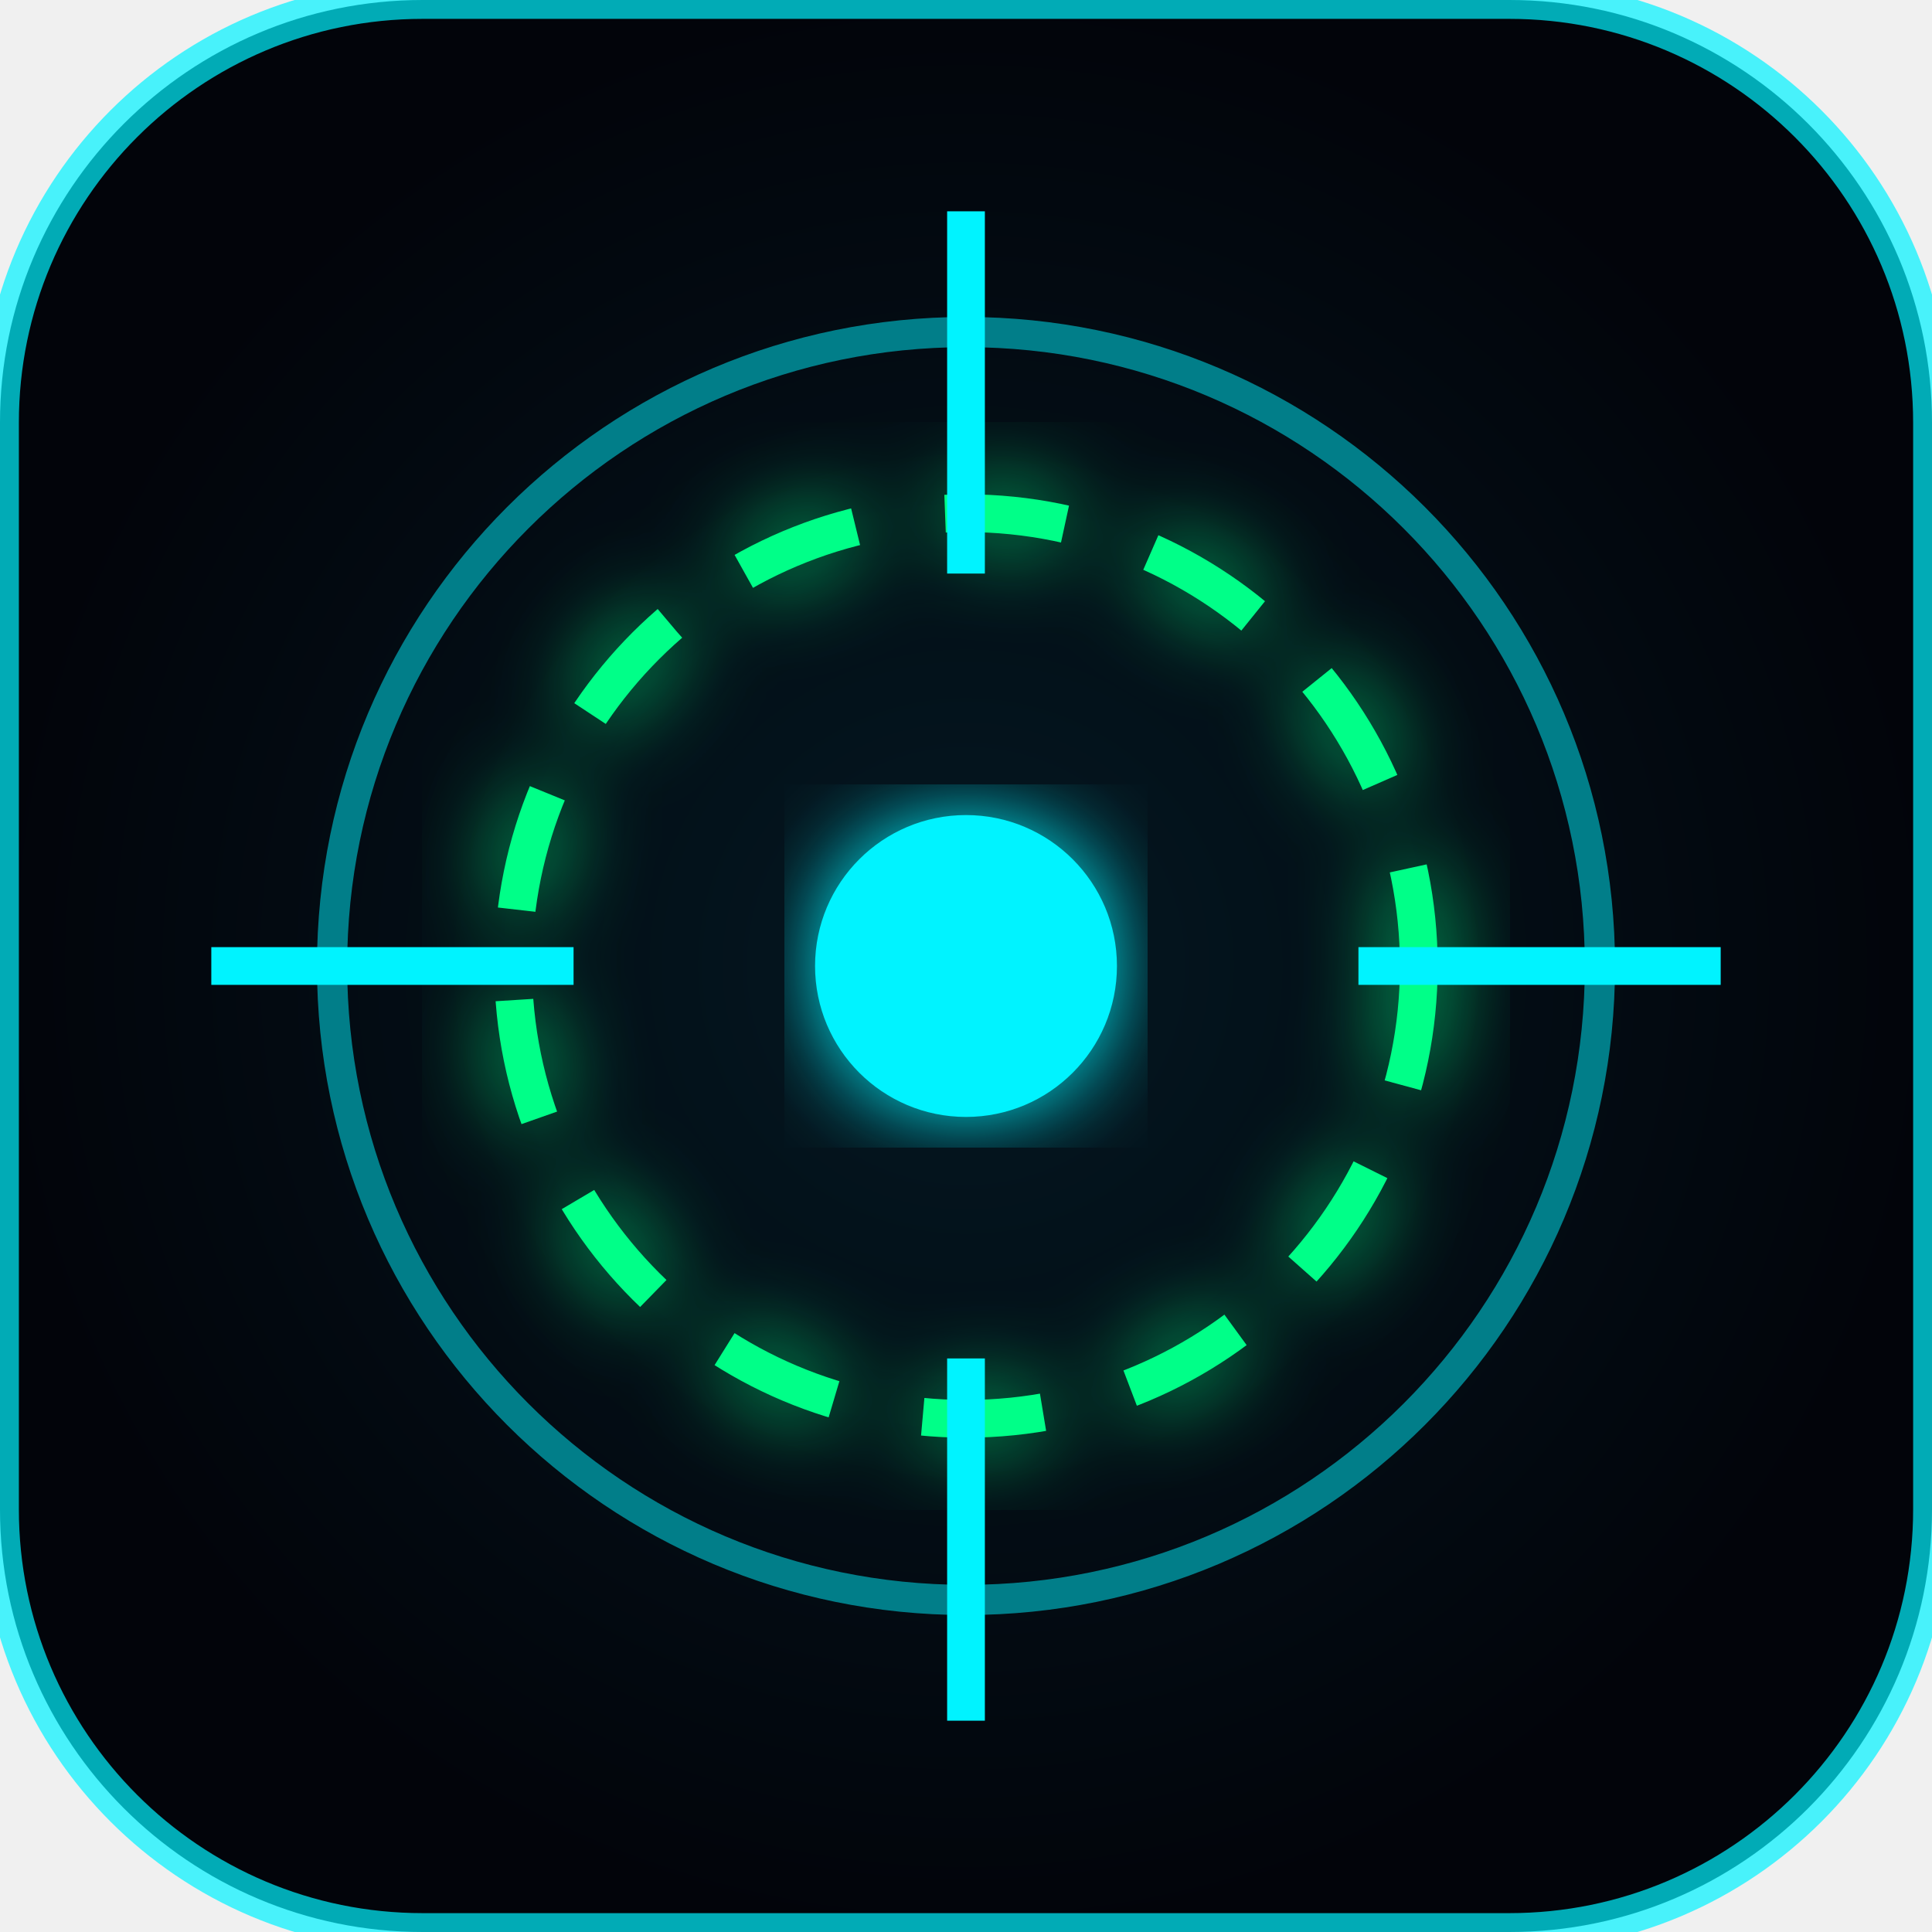
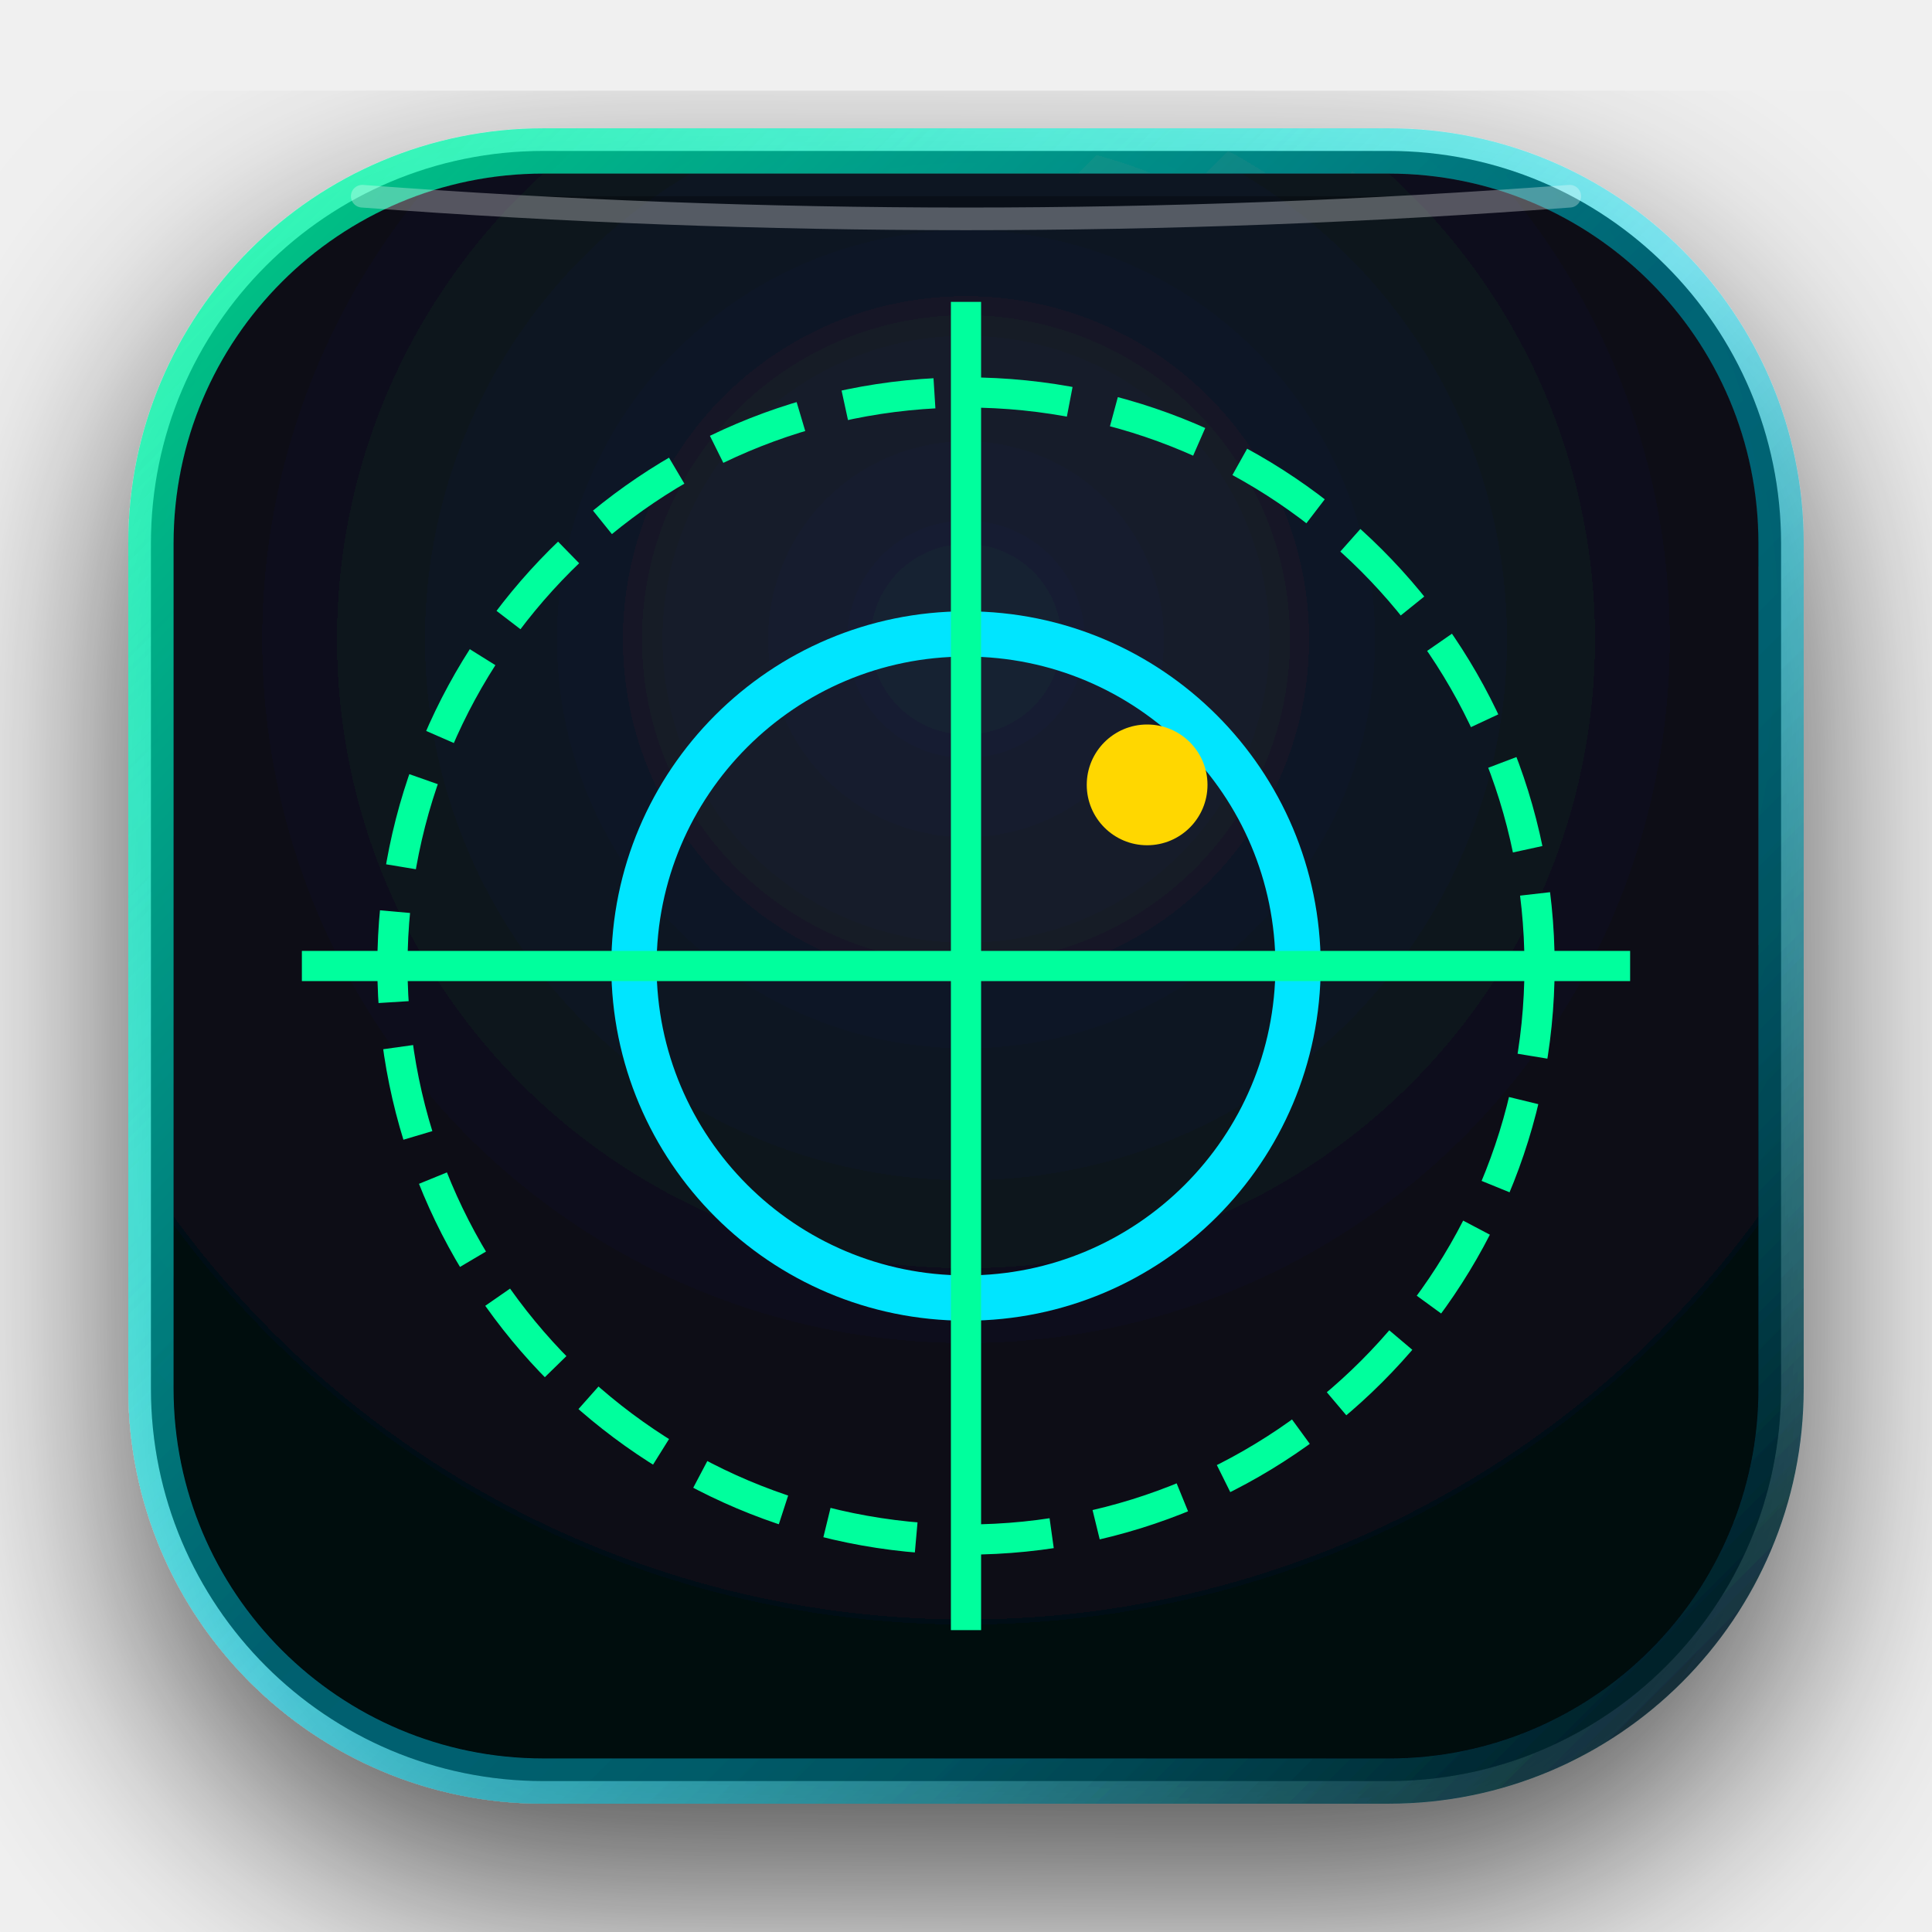
<svg xmlns="http://www.w3.org/2000/svg" viewBox="0 0 128 128">
  <defs>
-     <radialGradient id="bg_hud" cx="50%" cy="50%" r="50%">
-       <stop offset="0%" stop-color="#041822" />
-       <stop offset="100%" stop-color="#02040a" />
+     <radialGradient id="bgGrad" cx="50%" cy="30%" r="70%">
+       <stop offset="0%" stop-color="#182234" />
+       <stop offset="60%" stop-color="#0b101a" />
+       <stop offset="100%" stop-color="#04070d" />
    </radialGradient>
-     <filter id="glow_hud">
-       <feGaussianBlur stdDeviation="3" result="blur" />
-       <feMerge>
-         <feMergeNode in="blur" />
-         <feMergeNode in="SourceGraphic" />
-       </feMerge>
+     <linearGradient id="rimGrad" x1="0%" y1="0%" x2="100%" y2="100%">
+       <stop offset="0%" stop-color="#00ff9d" stop-opacity="0.8" />
+       <stop offset="50%" stop-color="#00e5ff" stop-opacity="0.4" />
+       <stop offset="100%" stop-color="#04070d" stop-opacity="0.9" />
+     </linearGradient>
+     <linearGradient id="goldGrad" x1="0%" y1="0%" x2="100%" y2="100%">
+       <stop offset="0%" stop-color="#ffd700" />
+       <stop offset="100%" stop-color="#ea580c" />
+     </linearGradient>
+     <filter id="shadow" x="-20%" y="-20%" width="140%" height="140%">
+       <feDropShadow dx="0" dy="6" stdDeviation="8" flood-color="#000000" flood-opacity="0.7" />
    </filter>
  </defs>
-   <rect width="128" height="128" rx="28" fill="url(#bg_hud)" stroke="#00f3ff" stroke-width="2.5" stroke-opacity="0.7" />
-   <circle cx="64" cy="64" r="42" fill="none" stroke="#00f3ff" stroke-width="2" stroke-opacity="0.5" />
-   <circle cx="64" cy="64" r="30" fill="none" stroke="#00ff88" stroke-width="2.5" stroke-dasharray="8,6" filter="url(#glow_hud)" />
-   <circle cx="64" cy="64" r="10" fill="#00f3ff" filter="url(#glow_hud)" />
-   <line x1="14" y1="64" x2="38" y2="64" stroke="#00f3ff" stroke-width="2.5" />
-   <line x1="90" y1="64" x2="114" y2="64" stroke="#00f3ff" stroke-width="2.5" />
-   <line x1="64" y1="14" x2="64" y2="38" stroke="#00f3ff" stroke-width="2.5" />
-   <line x1="64" y1="90" x2="64" y2="114" stroke="#00f3ff" stroke-width="2.5" />
+   <rect x="10" y="10" width="108" height="108" rx="26" fill="url(#bgGrad)" stroke="url(#rimGrad)" stroke-width="3" filter="url(#shadow)" />
+   <path d="M 24 13 Q 64 16 104 13" stroke="#ffffff" stroke-width="1.5" stroke-linecap="round" opacity="0.3" />
+   <circle cx="64" cy="64" r="38" fill="none" stroke="#00ff9d" stroke-width="2" stroke-dasharray="6 3" />
+   <circle cx="64" cy="64" r="22" fill="none" stroke="#00e5ff" stroke-width="3" />
+   <line x1="64" y1="20" x2="64" y2="108" stroke="#00ff9d" stroke-width="2" />
+   <line x1="20" y1="64" x2="108" y2="64" stroke="#00ff9d" stroke-width="2" />
+   <circle cx="76" cy="52" r="4" fill="#ffd700" />
</svg>
